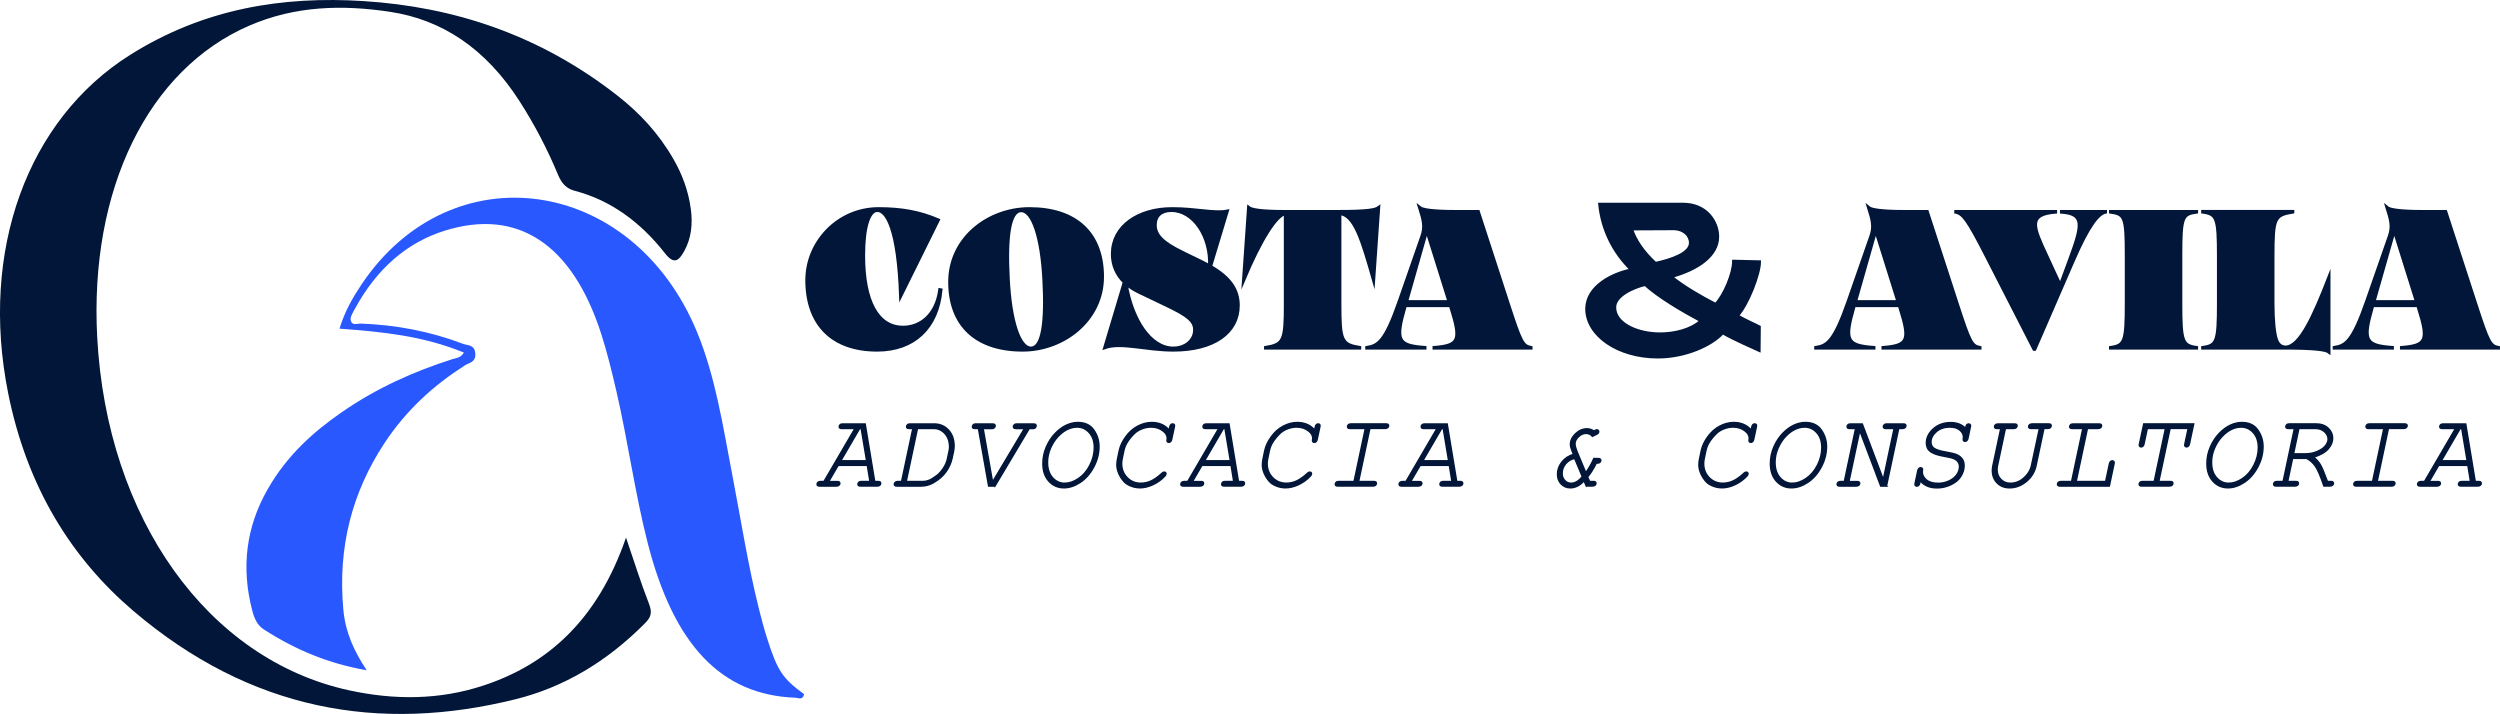
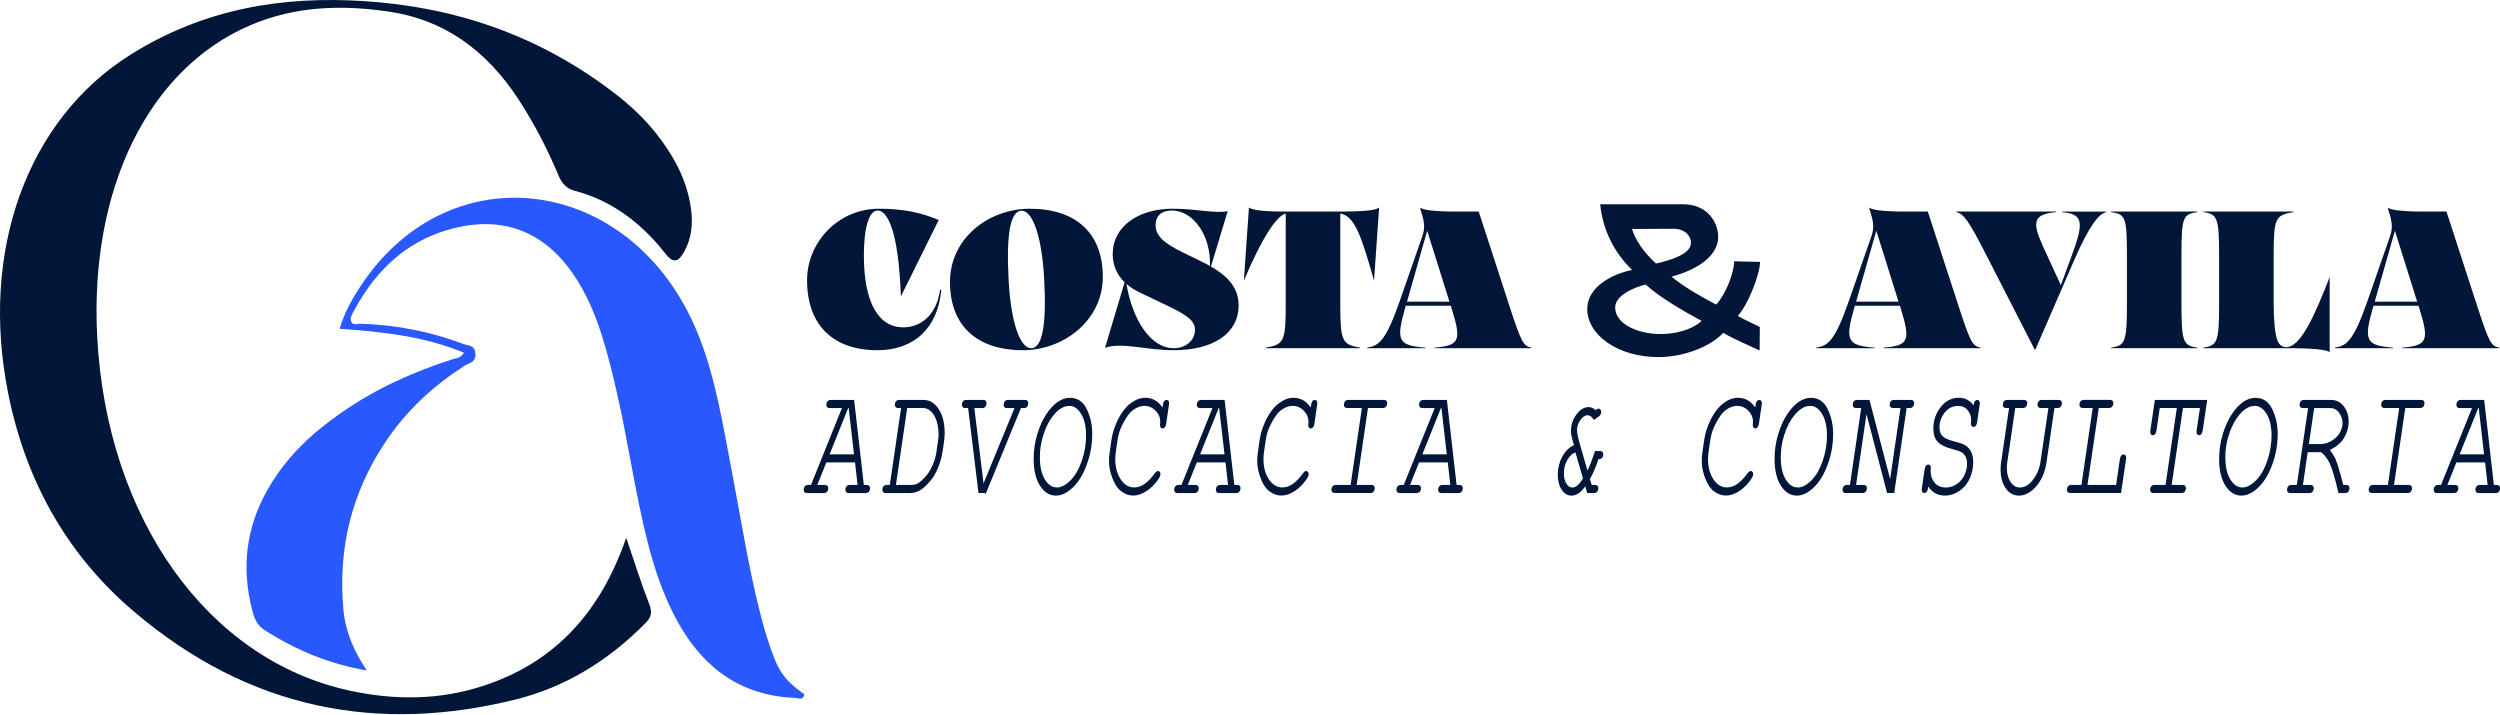
- <svg xmlns="http://www.w3.org/2000/svg" id="Layer_2" data-name="Layer 2" viewBox="0 0 828.97 236.74">
+ <svg xmlns="http://www.w3.org/2000/svg" id="Layer_2" data-name="Layer 2" viewBox="0 0 828.72 236.74">
  <defs>
    <style>
-       .cls-1, .cls-2, .cls-3 {
+       .cls-1, .cls-2 {
        fill: #011638;
      }

-       .cls-1, .cls-4 {
+       .cls-1, .cls-3 {
        stroke-width: 0px;
      }

      .cls-2 {
+         stroke: #011638;
+         stroke-miterlimit: 10;
        stroke-width: .5px;
      }

-       .cls-2, .cls-3 {
-         stroke: #011638;
-         stroke-miterlimit: 10;
-       }
- 
-       .cls-4 {
+       .cls-3 {
        fill: #2958ff;
      }
    </style>
  </defs>
  <g id="Layer_1-2" data-name="Layer 1">
    <g>
      <g>
        <path class="cls-1" d="m207.58,178.25c2.74,8,4.91,15.03,7.54,21.74,1.25,3.17.78,4.61-1.24,6.66-12.76,12.89-27.14,21.29-42.89,25.2-45.07,11.19-87.87,3.89-126.82-29.32-20.35-17.35-35.19-40.88-41.46-72.13C-6.77,83.13,9.05,39.66,43.12,18.22,67.63,2.79,93.76-1.35,120.53.36c29.92,1.9,58.39,11.11,84.33,31.44,7.1,5.57,13.49,12.3,18.5,21.05,2.84,4.96,4.91,10.39,5.72,16.53.66,4.95.13,9.65-2.17,13.84-1.9,3.45-3.5,4.49-6.4.78-8.36-10.68-18.39-17.72-29.93-20.73-2.59-.68-4.25-2.22-5.52-5.27-3.62-8.71-7.91-16.85-12.8-24.47-11.25-17.52-25.69-27.01-42.98-29.62-15.72-2.37-31.29-2-46.48,4.53-33.7,14.5-53.17,54.34-50.57,103.34,3.19,60.14,36.64,106.93,83.53,117.12,15.02,3.27,29.96,3.25,44.71-1.64,21.05-6.98,37.69-21.63,47.11-49Z" />
-         <path class="cls-4" d="m121.61,222.25c-12.48-2.15-23.59-6.72-34.19-13.58-2.09-1.35-3.08-3.55-3.77-6.2-3.79-14.47-1.94-27.78,4.95-39.98,6.48-11.46,15.26-19.25,24.74-25.82,11.61-8.04,23.96-13.52,36.7-17.59,1.22-.39,2.6-.29,3.78-2.16-13.41-5.54-27.13-6.92-41.25-7.94,1.8-5.83,4.39-10.29,7.21-14.52,29.72-44.57,89.88-36.22,111.31,15.55,6.12,14.78,8.61,31.2,11.7,47.3,2.86,14.88,5.2,29.94,8.85,44.55.8,3.19,1.64,6.38,2.62,9.48,3.53,11.13,5.18,13.59,12.38,18.85-.52,2.11-1.86,1.21-2.84,1.17-24.64-.89-40.36-17.45-49.02-51.26-4.25-16.59-6.56-33.84-10.43-50.54-1.49-6.43-3.06-12.87-5.06-19.05-9.6-29.62-27.64-41.49-51.66-34.07-12.4,3.83-22.52,12.34-29.96,25.97-.63,1.15-1.61,2.76-1.39,3.75.46,2,2.2,1.09,3.36,1.14,11.52.42,22.84,2.51,33.9,6.71,1.53.58,3.95.23,4.08,3.39.11,2.77-2.11,2.88-3.44,3.73-10.26,6.56-19.55,14.82-26.98,26.24-10.3,15.81-15.28,33.91-13.35,54.83.7,7.56,3.57,13.76,7.74,20.05Z" />
+         <path class="cls-3" d="m121.61,222.25c-12.48-2.15-23.59-6.72-34.19-13.58-2.09-1.35-3.08-3.55-3.77-6.2-3.79-14.47-1.94-27.78,4.95-39.98,6.48-11.46,15.26-19.25,24.74-25.82,11.61-8.04,23.96-13.52,36.7-17.59,1.22-.39,2.6-.29,3.78-2.16-13.41-5.54-27.13-6.92-41.25-7.94,1.8-5.83,4.39-10.29,7.21-14.52,29.72-44.57,89.88-36.22,111.31,15.55,6.12,14.78,8.61,31.2,11.7,47.3,2.86,14.88,5.2,29.94,8.85,44.55.8,3.19,1.64,6.38,2.62,9.48,3.53,11.13,5.18,13.59,12.38,18.85-.52,2.11-1.86,1.21-2.84,1.17-24.64-.89-40.36-17.45-49.02-51.26-4.25-16.59-6.56-33.84-10.43-50.54-1.49-6.43-3.06-12.87-5.06-19.05-9.6-29.62-27.64-41.49-51.66-34.07-12.4,3.83-22.52,12.34-29.96,25.97-.63,1.15-1.61,2.76-1.39,3.75.46,2,2.2,1.09,3.36,1.14,11.52.42,22.84,2.51,33.9,6.71,1.53.58,3.95.23,4.08,3.39.11,2.77-2.11,2.88-3.44,3.73-10.26,6.56-19.55,14.82-26.98,26.24-10.3,15.81-15.28,33.91-13.35,54.83.7,7.56,3.57,13.76,7.74,20.05Z" />
      </g>
      <g>
-         <path class="cls-3" d="m267.54,92.84c0-12.6,10.38-23.65,23.79-23.65,7.77,0,13.74,1.14,19.83,3.75l-12.53,25.33c-.8-22.65-4.69-28.48-7.71-28.48-2.81,0-4.56,5.56-4.56,14.87,0,15.34,4.69,23.85,13.07,23.85,5.83,0,11.06-4.09,12.19-12.46l.4.07c-1.14,12.6-8.98,19.97-21.17,19.97-14.81,0-23.32-8.44-23.32-23.25Z" />
-         <path class="cls-3" d="m314.91,93.51c0-14.67,12.93-24.32,26.47-24.32,15.34,0,24.19,8.17,24.19,22.58s-12.93,24.32-26.47,24.32c-15.41,0-24.19-8.24-24.19-22.58Zm31.22-.94c-.74-13.87-3.69-22.71-7.5-22.71s-5.09,8.24-4.29,22.85c.74,13.87,3.69,22.71,7.5,22.71s5.09-8.24,4.29-22.85Z" />
-         <path class="cls-3" d="m366.3,115.29l6.5-21.71c-2.55-2.48-3.95-5.63-3.95-9.38,0-9.18,8.58-15.01,19.83-15.01,8.11,0,14,1.67,18.29.8l-5.56,18.36c6.43,3.68,9.18,7.71,9.18,12.93,0,9.05-8.17,14.81-21.51,14.81-9.25,0-17.35-2.75-22.78-.8Zm22.78.13c4.02,0,7.04-2.61,7.04-6.03,0-2.88-2.08-4.69-9.25-8.11l-9.11-4.35c-1.67-.8-3.15-1.74-4.35-2.81,1.94,11.79,7.97,21.31,15.68,21.31Zm2.95-31.76l6.37,3.08,2.68,1.41c.4-9.71-5.29-18.36-12.66-18.36-3.35,0-5.36,1.74-5.36,4.82,0,3.42,2.55,5.9,8.98,9.04Z" />
-         <path class="cls-3" d="m426.2,100.75v-29.95c-3.08.67-8.17,8.64-13.87,22.24l1.68-24.25c.94.8,4.49,1.34,11.86,1.34h17.49c10.39,0,12.73-.54,13.8-1.34l-1.68,24.25c-3.89-13.6-6.23-21.57-11.19-22.24v29.95c0,12.26.54,13.47,6.57,14.47v.2h-31.22v-.2c6.03-1,6.57-2.21,6.57-14.47Z" />
-         <path class="cls-3" d="m481.21,102.29l-.27-.94h-14.94l-.2.67c-3.15,10.99-2.28,12.53,6.7,13.2v.2h-19.3v-.2c3.69-.6,6.03-1.74,10.79-15.41l7.5-21.51c1.14-3.22.47-5.43-.8-9.51.94.8,4.56,1.34,11.99,1.34h7.5l9.92,30.49c4.22,13,4.82,14.07,7.57,14.61v.2h-32.16v-.2c8.31-.67,9.04-2.28,5.7-12.93Zm-.74-2.28l-7.37-23.52-6.7,23.52h14.07Z" />
-         <path class="cls-3" d="m526.16,102.36c0-7.37,8.58-11.66,14.87-12.86-6.16-5.96-9.78-13.6-10.59-21.78h27.6c7.84,0,11.52,5.9,11.52,10.79,0,6.23-6.7,10.85-15.48,13.2,4.02,3.35,10.12,6.83,14.81,9.25,3.02-3.15,5.96-10.45,5.96-14.34l8.58.2c0,3.95-3.89,14.14-7.37,17.89,2.35,1.41,6.5,3.22,7.3,3.68l-.07,7.77c-.87-.4-8.98-3.95-12.06-5.83-3.62,4.02-12.26,8.04-21.51,8.04-13.27,0-23.58-7.24-23.58-16.01Zm9.25-.47c0,5.63,7.71,8.84,15.01,8.84,4.82,0,10.25-1.27,13.67-4.35-6.16-3.28-14.34-8.11-18.56-12.06-4.22,1-10.12,3.75-10.12,7.57Zm13.53-14.54c5.43-1.21,11.59-3.28,11.59-6.83,0-2.48-2.14-4.56-5.36-4.69l-14.2.07c1.27,3.89,3.95,7.77,7.97,11.46Z" />
-         <path class="cls-3" d="m630.08,102.29l-.27-.94h-14.94l-.2.67c-3.15,10.99-2.28,12.53,6.7,13.2v.2h-19.3v-.2c3.69-.6,6.03-1.74,10.79-15.41l7.5-21.51c1.14-3.22.47-5.43-.8-9.51.94.8,4.56,1.34,11.99,1.34h7.5l9.92,30.49c4.22,13,4.82,14.07,7.57,14.61v.2h-32.16v-.2c8.31-.67,9.04-2.28,5.7-12.93Zm-.74-2.28l-7.37-23.52-6.7,23.52h14.07Z" />
-         <path class="cls-3" d="m648.51,70.33v-.2h33.1v.2c-9.31.74-7.44,4.82-2.88,14.61l4.42,9.58,3.02-8.17c4.35-11.79,5.16-15.41-2.61-16.01v-.2h14.61v.2c-2.34.47-5.49,4.15-10.65,16.01l-12.8,29.48h-.27l-15.81-30.89c-6.5-12.73-7.77-13.94-10.12-14.61Z" />
-         <path class="cls-3" d="m705.05,100.61v-16.01c0-12.73-.54-13.6-5.23-14.27v-.2h28.54v.2c-4.69.67-5.23,1.54-5.23,14.27v16.01c0,12.73.54,13.94,5.23,14.61v.2h-28.54v-.2c4.69-.67,5.23-1.88,5.23-14.61Z" />
-         <path class="cls-3" d="m756.98,115.42h-26.6v-.2c4.69-.67,5.23-1.88,5.23-14.61v-15.68c0-12.73-.54-13.94-5.23-14.61v-.2h29.88v.2c-6.03,1-6.57,1.88-6.57,14.61v15.68c0,5.76.47,10.25,1.21,12.13.54,1.54,1.61,2.34,2.95,2.34,4.76,0,9.38-10.32,14.41-23.25v24.92c-1-.8-4.62-1.34-15.28-1.34Z" />
-         <path class="cls-3" d="m802,102.29l-.27-.94h-14.94l-.2.67c-3.15,10.99-2.28,12.53,6.7,13.2v.2h-19.3v-.2c3.69-.6,6.03-1.74,10.79-15.41l7.5-21.51c1.14-3.22.47-5.43-.8-9.51.94.8,4.56,1.34,11.99,1.34h7.5l9.92,30.49c4.22,13,4.82,14.07,7.57,14.61v.2h-32.16v-.2c8.31-.67,9.04-2.28,5.7-12.93Zm-.74-2.28l-7.37-23.52-6.7,23.52h14.07Z" />
+         <path class="cls-1" d="m267.54,92.84c0-12.6,10.38-23.65,23.79-23.65,7.77,0,13.74,1.14,19.83,3.75l-12.53,25.33c-.8-22.65-4.69-28.48-7.71-28.48-2.81,0-4.56,5.56-4.56,14.87,0,15.34,4.69,23.85,13.07,23.85,5.83,0,11.06-4.09,12.19-12.46l.4.07c-1.14,12.6-8.98,19.97-21.17,19.97-14.81,0-23.32-8.44-23.32-23.25Z" />
+         <path class="cls-1" d="m314.91,93.51c0-14.67,12.93-24.32,26.47-24.32,15.34,0,24.19,8.17,24.19,22.58s-12.93,24.32-26.47,24.32c-15.41,0-24.19-8.24-24.19-22.58Zm31.22-.94c-.74-13.87-3.69-22.71-7.5-22.71s-5.09,8.24-4.29,22.85c.74,13.87,3.69,22.71,7.5,22.71s5.09-8.24,4.29-22.85Z" />
+         <path class="cls-1" d="m366.3,115.29l6.5-21.71c-2.55-2.48-3.95-5.63-3.95-9.38,0-9.18,8.58-15.01,19.83-15.01,8.11,0,14,1.67,18.29.8l-5.56,18.36c6.43,3.68,9.18,7.71,9.18,12.93,0,9.05-8.17,14.81-21.51,14.81-9.25,0-17.35-2.75-22.78-.8Zm22.78.13c4.02,0,7.04-2.61,7.04-6.03,0-2.88-2.08-4.69-9.25-8.11l-9.11-4.35c-1.67-.8-3.15-1.74-4.35-2.81,1.94,11.79,7.97,21.31,15.68,21.31Zm2.95-31.76l6.37,3.08,2.68,1.41c.4-9.71-5.29-18.36-12.66-18.36-3.35,0-5.36,1.74-5.36,4.82,0,3.42,2.55,5.9,8.98,9.04Z" />
+         <path class="cls-1" d="m426.2,100.75v-29.95c-3.08.67-8.17,8.64-13.87,22.24l1.68-24.25c.94.8,4.49,1.34,11.86,1.34h17.49c10.39,0,12.73-.54,13.8-1.34l-1.68,24.25c-3.89-13.6-6.23-21.57-11.19-22.24v29.95c0,12.26.54,13.47,6.57,14.47v.2h-31.22v-.2c6.03-1,6.57-2.21,6.57-14.47Z" />
+         <path class="cls-1" d="m481.21,102.29l-.27-.94h-14.94l-.2.67c-3.15,10.99-2.28,12.53,6.7,13.2v.2h-19.3v-.2c3.69-.6,6.03-1.74,10.79-15.41l7.5-21.51c1.14-3.22.47-5.43-.8-9.51.94.8,4.56,1.34,11.99,1.34h7.5l9.92,30.49c4.22,13,4.82,14.07,7.57,14.61v.2h-32.16v-.2c8.31-.67,9.04-2.28,5.7-12.93Zm-.74-2.28l-7.37-23.52-6.7,23.52h14.07Z" />
+         <path class="cls-1" d="m526.16,102.36c0-7.37,8.58-11.66,14.87-12.86-6.16-5.96-9.78-13.6-10.59-21.78h27.6c7.84,0,11.52,5.9,11.52,10.79,0,6.23-6.7,10.85-15.48,13.2,4.02,3.35,10.12,6.83,14.81,9.25,3.02-3.15,5.96-10.45,5.96-14.34l8.58.2c0,3.95-3.89,14.14-7.37,17.89,2.35,1.41,6.5,3.22,7.3,3.68l-.07,7.77c-.87-.4-8.98-3.95-12.06-5.83-3.62,4.02-12.26,8.04-21.51,8.04-13.27,0-23.58-7.24-23.58-16.01Zm9.25-.47c0,5.63,7.71,8.84,15.01,8.84,4.82,0,10.25-1.27,13.67-4.35-6.16-3.28-14.34-8.11-18.56-12.06-4.22,1-10.12,3.75-10.12,7.57Zm13.53-14.54c5.43-1.21,11.59-3.28,11.59-6.83,0-2.48-2.14-4.56-5.36-4.69l-14.2.07c1.27,3.89,3.95,7.77,7.97,11.46Z" />
+         <path class="cls-1" d="m630.08,102.29l-.27-.94h-14.94l-.2.67c-3.15,10.99-2.28,12.53,6.7,13.2v.2h-19.3v-.2c3.69-.6,6.03-1.74,10.79-15.41l7.5-21.51c1.14-3.22.47-5.43-.8-9.51.94.8,4.56,1.34,11.99,1.34h7.5l9.92,30.49c4.22,13,4.82,14.07,7.57,14.61v.2h-32.16v-.2c8.31-.67,9.04-2.28,5.7-12.93Zm-.74-2.28l-7.37-23.52-6.7,23.52h14.07Z" />
+         <path class="cls-1" d="m648.51,70.33v-.2h33.1v.2c-9.31.74-7.44,4.82-2.88,14.61l4.42,9.58,3.02-8.17c4.35-11.79,5.16-15.41-2.61-16.01v-.2h14.61v.2c-2.34.47-5.49,4.15-10.65,16.01l-12.8,29.48h-.27l-15.81-30.89c-6.5-12.73-7.77-13.94-10.12-14.61Z" />
+         <path class="cls-1" d="m705.05,100.61v-16.01c0-12.73-.54-13.6-5.23-14.27v-.2h28.54v.2c-4.69.67-5.23,1.54-5.23,14.27v16.01c0,12.73.54,13.94,5.23,14.61v.2h-28.54v-.2c4.69-.67,5.23-1.88,5.23-14.61Z" />
+         <path class="cls-1" d="m756.98,115.42h-26.6v-.2c4.69-.67,5.23-1.88,5.23-14.61v-15.68c0-12.73-.54-13.94-5.23-14.61v-.2h29.88v.2c-6.03,1-6.57,1.88-6.57,14.61v15.68c0,5.76.47,10.25,1.21,12.13.54,1.54,1.61,2.34,2.95,2.34,4.76,0,9.38-10.32,14.41-23.25v24.92c-1-.8-4.62-1.34-15.28-1.34Z" />
+         <path class="cls-1" d="m802,102.29l-.27-.94h-14.94l-.2.67c-3.15,10.99-2.28,12.53,6.7,13.2v.2h-19.3v-.2c3.69-.6,6.03-1.74,10.79-15.41l7.5-21.51c1.14-3.22.47-5.43-.8-9.51.94.8,4.56,1.34,11.99,1.34h7.5l9.92,30.49c4.22,13,4.82,14.07,7.57,14.61v.2h-32.16v-.2c8.31-.67,9.04-2.28,5.7-12.93Zm-.74-2.28l-7.37-23.52-6.7,23.52h14.07Z" />
      </g>
      <g>
-         <path class="cls-2" d="m287.62,154.29h-9.7l-3.15,5.4h2.83c.34,0,.57.05.69.15s.18.24.18.43c0,.25-.1.46-.3.63s-.49.26-.88.26h-5.5c-.33,0-.55-.05-.67-.16s-.18-.25-.18-.44c0-.23.1-.44.29-.62s.48-.26.87-.26h1.12l10.28-17.61h-4.36c-.33,0-.55-.05-.67-.15s-.18-.25-.18-.45c0-.23.1-.44.29-.62s.48-.26.87-.26h7.42l3.16,19.09h1.14c.33,0,.55.05.67.15s.18.24.18.43c0,.25-.1.46-.29.63s-.48.26-.87.26h-5.52c-.33,0-.55-.05-.67-.16s-.18-.25-.18-.44c0-.23.1-.44.29-.62s.48-.26.87-.26h2.83l-.88-5.4Zm-.25-1.48l-1.79-10.74h-.54l-6.26,10.74h8.6Z" />
-         <path class="cls-2" d="m298.97,159.68l3.74-17.61h-1.23c-.33,0-.55-.05-.67-.15s-.18-.25-.18-.45c0-.23.1-.44.29-.62s.48-.26.87-.26h7.93c1.91,0,3.5.67,4.75,2s1.89,3.11,1.89,5.31c0,.59-.08,1.24-.23,1.95l-.44,2.04c-.32,1.52-.97,3.01-1.96,4.45s-2.43,2.7-4.33,3.78c-1.23.69-2.58,1.04-4.06,1.04h-7.93c-.33,0-.55-.05-.67-.16s-.18-.25-.18-.44c0-.23.1-.44.29-.62s.48-.26.87-.26h1.23Zm1.49,0h5.36c.8,0,1.53-.13,2.21-.39s1.56-.8,2.65-1.63c.77-.59,1.49-1.39,2.16-2.42s1.11-2.04,1.32-3.03l.56-2.67c.11-.46.16-.88.16-1.27,0-1.89-.52-3.39-1.55-4.52s-2.29-1.69-3.76-1.69h-5.36l-3.74,17.61Z" />
-         <path class="cls-2" d="m329.89,161.16h-2.06l-3.38-19.09h-1.14c-.26,0-.43-.02-.53-.06s-.17-.11-.23-.2-.09-.21-.09-.33c0-.15.05-.3.15-.45s.22-.25.36-.33.36-.11.65-.11h5.48c.27,0,.45.02.54.06s.16.11.23.2.1.2.1.32c0,.16-.05.32-.15.47s-.22.25-.36.33-.36.11-.67.11h-2.81l3.11,17.61h.11l10.51-17.61h-2.81c-.27,0-.45-.02-.54-.06s-.17-.11-.23-.2-.09-.21-.09-.33c0-.15.05-.3.15-.45s.22-.25.36-.33.36-.11.67-.11h5.48c.26,0,.43.02.53.06s.17.11.23.2.09.2.09.32c0,.16-.05.32-.14.47s-.21.25-.36.33-.37.11-.66.11h-1.12l-11.37,19.09Z" />
-         <path class="cls-2" d="m352.82,161.74c-2,0-3.67-.72-5-2.17s-2-3.4-2-5.86c0-1.93.39-3.78,1.16-5.54s1.75-3.24,2.92-4.45,2.39-2.11,3.66-2.71,2.55-.9,3.85-.9c2.37,0,4.12.83,5.27,2.49s1.72,3.47,1.72,5.44c0,2.36-.58,4.63-1.75,6.82s-2.65,3.88-4.46,5.08-3.6,1.79-5.37,1.79Zm.26-1.48c1.46,0,2.98-.52,4.54-1.57s2.83-2.53,3.8-4.45,1.45-3.85,1.45-5.81c0-2.09-.56-3.75-1.67-4.98s-2.46-1.85-4.03-1.85c-1.1,0-2.19.26-3.26.78s-2.1,1.3-3.09,2.35-1.82,2.33-2.49,3.86-1,3.1-1,4.7c0,2.17.56,3.87,1.68,5.12s2.48,1.86,4.07,1.86Z" />
-         <path class="cls-2" d="m387.67,142.61l.23-1.04c.07-.35.19-.6.36-.76s.37-.23.59-.23c.18,0,.32.05.43.16s.17.23.17.39c0,.09-.02.24-.07.44l-.88,4.1c-.07.36-.19.62-.36.77s-.37.23-.59.23c-.16,0-.3-.06-.41-.17s-.17-.24-.17-.38c0-.08.01-.2.04-.34s.04-.3.04-.45c0-.89-.43-1.68-1.3-2.37-1.12-.91-2.49-1.37-4.1-1.37-1.11,0-2.23.25-3.36.74-.86.38-1.56.83-2.11,1.37-1.02.98-1.86,2.03-2.53,3.13-.46.76-.8,1.65-1.02,2.67l-.54,2.58c-.12.55-.18,1.1-.18,1.63,0,1.86.61,3.42,1.83,4.67s2.74,1.87,4.55,1.87c1.23,0,2.41-.27,3.52-.81s2.28-1.38,3.49-2.51c.26-.25.5-.37.74-.37.19,0,.33.05.43.15s.15.23.15.38c0,.25-.13.5-.39.77-1.14,1.21-2.45,2.15-3.93,2.84s-2.92,1.03-4.3,1.03c-1.17,0-2.29-.24-3.34-.72-.79-.35-1.41-.77-1.86-1.25-.7-.74-1.29-1.61-1.75-2.63s-.69-2-.69-2.96c0-.63.06-1.26.19-1.88l.63-3.01c.32-1.45,1.03-2.94,2.14-4.47s2.43-2.7,3.96-3.5,3.07-1.2,4.61-1.2c1.22,0,2.31.21,3.27.62s1.79,1.04,2.5,1.87Z" />
-         <path class="cls-2" d="m408.24,154.29h-9.7l-3.15,5.4h2.83c.34,0,.57.05.69.15s.18.24.18.43c0,.25-.1.46-.3.63s-.49.26-.88.26h-5.5c-.33,0-.55-.05-.67-.16s-.18-.25-.18-.44c0-.23.1-.44.29-.62s.48-.26.87-.26h1.12l10.28-17.61h-4.36c-.33,0-.55-.05-.67-.15s-.18-.25-.18-.45c0-.23.1-.44.29-.62s.48-.26.87-.26h7.42l3.16,19.09h1.14c.33,0,.55.05.67.15s.18.24.18.43c0,.25-.1.46-.29.63s-.48.26-.87.26h-5.52c-.33,0-.55-.05-.67-.16s-.18-.25-.18-.44c0-.23.1-.44.29-.62s.48-.26.87-.26h2.83l-.88-5.4Zm-.25-1.48l-1.79-10.74h-.54l-6.26,10.74h8.6Z" />
-         <path class="cls-2" d="m435.92,142.61l.23-1.04c.07-.35.19-.6.36-.76s.37-.23.59-.23c.18,0,.32.05.43.16s.17.23.17.39c0,.09-.02.24-.07.44l-.88,4.1c-.07.36-.19.62-.36.77s-.37.23-.59.23c-.16,0-.3-.06-.41-.17s-.17-.24-.17-.38c0-.08.01-.2.04-.34s.04-.3.04-.45c0-.89-.43-1.68-1.3-2.37-1.12-.91-2.49-1.37-4.1-1.37-1.11,0-2.23.25-3.36.74-.86.38-1.56.83-2.11,1.37-1.02.98-1.86,2.03-2.53,3.13-.46.76-.8,1.65-1.02,2.67l-.54,2.58c-.12.55-.18,1.1-.18,1.63,0,1.86.61,3.42,1.83,4.67s2.74,1.87,4.55,1.87c1.23,0,2.41-.27,3.52-.81s2.28-1.38,3.49-2.51c.26-.25.5-.37.74-.37.19,0,.33.05.43.15s.15.23.15.38c0,.25-.13.5-.39.77-1.14,1.21-2.45,2.15-3.93,2.84s-2.92,1.03-4.3,1.03c-1.17,0-2.29-.24-3.34-.72-.79-.35-1.41-.77-1.86-1.25-.7-.74-1.29-1.61-1.75-2.63s-.69-2-.69-2.96c0-.63.06-1.26.19-1.88l.63-3.01c.32-1.45,1.03-2.94,2.14-4.47s2.43-2.7,3.96-3.5,3.07-1.2,4.61-1.2c1.22,0,2.31.21,3.27.62s1.79,1.04,2.5,1.87Z" />
-         <path class="cls-2" d="m454.22,142.07l-3.74,17.61h5.06c.33,0,.55.05.67.15s.18.24.18.43c0,.25-.1.46-.29.63s-.48.26-.87.26h-11.6c-.33,0-.55-.05-.67-.16s-.18-.25-.18-.44c0-.23.1-.44.29-.62s.48-.26.87-.26h5.06l3.74-17.61h-5.06c-.33,0-.55-.05-.67-.15s-.18-.25-.18-.45c0-.23.1-.44.29-.62s.48-.26.87-.26h11.58c.34,0,.57.05.69.15s.18.24.18.43c0,.25-.1.46-.3.63s-.49.26-.86.26h-5.06Z" />
-         <path class="cls-2" d="m480.61,154.29h-9.7l-3.15,5.4h2.83c.34,0,.57.05.69.15s.18.24.18.43c0,.25-.1.46-.3.63s-.49.26-.88.26h-5.5c-.33,0-.55-.05-.67-.16s-.18-.25-.18-.44c0-.23.1-.44.29-.62s.48-.26.87-.26h1.12l10.28-17.61h-4.36c-.33,0-.55-.05-.67-.15s-.18-.25-.18-.45c0-.23.1-.44.29-.62s.48-.26.87-.26h7.42l3.16,19.09h1.14c.33,0,.55.05.67.15s.18.24.18.43c0,.25-.1.46-.29.63s-.48.26-.87.26h-5.52c-.33,0-.55-.05-.67-.16s-.18-.25-.18-.44c0-.23.1-.44.29-.62s.48-.26.87-.26h2.83l-.88-5.4Zm-.25-1.48l-1.79-10.74h-.54l-6.26,10.74h8.6Z" />
-         <path class="cls-2" d="m526.01,161.16l-.76-1.74c-1.38,1.55-2.91,2.32-4.57,2.32-1.2,0-2.2-.42-3.01-1.26s-1.21-1.92-1.21-3.24c0-1.44.48-2.78,1.45-4.02s2.25-2.08,3.86-2.54c-.48-1.17-.77-1.94-.87-2.31s-.15-.71-.15-1.03c0-1.25.56-2.42,1.69-3.51s2.4-1.63,3.81-1.63c.4,0,.79.06,1.16.18s.73.3,1.07.54c.56-.26.9-.39,1.02-.39.18,0,.32.06.43.17s.17.25.17.41c0,.18-.05.34-.16.49s-.32.3-.63.44l-1.28.62c-.29-.33-.61-.57-.96-.73s-.72-.24-1.12-.24c-.94,0-1.79.37-2.56,1.12s-1.15,1.53-1.15,2.35c0,.67.29,1.7.88,3.09l2.71,6.49c1-1.36,1.89-2.92,2.67-4.68h1.44c.26,0,.43.02.52.06s.16.11.23.21.1.21.1.33c0,.15-.06.31-.17.47s-.25.28-.41.33c-.12.06-.42.09-.91.09-.95,1.95-1.92,3.48-2.9,4.61l.69,1.51h1.25c.33,0,.55.05.67.15s.18.24.18.43c0,.25-.1.46-.29.63s-.48.26-.87.26h-2Zm-3.87-9.18c-1.23.27-2.23.88-3.01,1.82s-1.16,2-1.16,3.17c0,.95.29,1.73.87,2.36s1.29.93,2.12.93c1.3,0,2.54-.74,3.73-2.21l-2.55-6.06Z" />
-         <path class="cls-2" d="m580.66,142.61l.23-1.04c.07-.35.19-.6.36-.76s.37-.23.59-.23c.18,0,.32.05.43.16s.17.23.17.39c0,.09-.02.24-.07.44l-.88,4.1c-.07.36-.19.62-.36.77s-.37.23-.59.23c-.16,0-.3-.06-.41-.17s-.17-.24-.17-.38c0-.08.01-.2.04-.34s.04-.3.04-.45c0-.89-.43-1.68-1.3-2.37-1.12-.91-2.49-1.37-4.1-1.37-1.11,0-2.23.25-3.36.74-.86.38-1.56.83-2.11,1.37-1.02.98-1.86,2.03-2.53,3.13-.46.76-.8,1.65-1.02,2.67l-.54,2.58c-.12.55-.18,1.1-.18,1.63,0,1.86.61,3.42,1.83,4.67s2.74,1.87,4.55,1.87c1.23,0,2.41-.27,3.52-.81s2.28-1.38,3.49-2.51c.26-.25.5-.37.74-.37.19,0,.33.05.43.15s.15.23.15.38c0,.25-.13.5-.39.77-1.14,1.21-2.45,2.15-3.93,2.84s-2.92,1.03-4.3,1.03c-1.17,0-2.29-.24-3.34-.72-.79-.35-1.41-.77-1.86-1.25-.7-.74-1.29-1.61-1.75-2.63s-.69-2-.69-2.96c0-.63.06-1.26.19-1.88l.63-3.01c.32-1.45,1.03-2.94,2.14-4.47s2.43-2.7,3.96-3.5,3.07-1.2,4.61-1.2c1.22,0,2.31.21,3.27.62s1.79,1.04,2.5,1.87Z" />
-         <path class="cls-2" d="m594.06,161.74c-2,0-3.67-.72-5-2.17s-2-3.4-2-5.86c0-1.93.39-3.78,1.16-5.54s1.75-3.24,2.92-4.45,2.39-2.11,3.66-2.71,2.55-.9,3.85-.9c2.37,0,4.12.83,5.27,2.49s1.72,3.47,1.72,5.44c0,2.36-.58,4.63-1.75,6.82s-2.65,3.88-4.46,5.08-3.6,1.79-5.37,1.79Zm.26-1.48c1.46,0,2.98-.52,4.54-1.57s2.83-2.53,3.8-4.45,1.45-3.85,1.45-5.81c0-2.09-.56-3.75-1.67-4.98s-2.46-1.85-4.03-1.85c-1.1,0-2.19.26-3.26.78s-2.1,1.3-3.09,2.35-1.82,2.33-2.49,3.86-1,3.1-1,4.7c0,2.17.56,3.87,1.68,5.12s2.48,1.86,4.07,1.86Z" />
-         <path class="cls-2" d="m625.53,161.16h-1.9l-6.96-18.4-3.6,16.93h2.72c.33,0,.55.05.67.15s.18.24.18.43c0,.25-.1.46-.29.63s-.48.26-.87.26h-5.45c-.33,0-.55-.05-.67-.16s-.18-.25-.18-.44c0-.23.1-.44.29-.62s.48-.26.87-.26h1.23l3.74-17.61h-1.97c-.33,0-.55-.05-.67-.15s-.18-.25-.18-.45c0-.23.1-.44.29-.62s.48-.26.87-.26h3.85l6.98,18.44,3.6-16.96h-2.72c-.33,0-.55-.05-.67-.15s-.18-.25-.18-.45c0-.23.1-.44.29-.62s.48-.26.87-.26h5.45c.33,0,.55.05.67.15s.18.24.18.43c0,.25-.1.46-.29.63s-.48.26-.87.26h-1.23l-4.06,19.09Z" />
-         <path class="cls-2" d="m651.74,142.07c.14-.66.27-1.05.39-1.18.2-.2.43-.3.69-.3.16,0,.3.05.41.16s.17.23.17.39c0,.09-.02.24-.07.44l-.79,3.76c-.08.35-.21.6-.38.76s-.37.23-.59.23c-.16,0-.3-.05-.41-.16s-.17-.23-.17-.39c0-.08.01-.2.04-.36s.04-.32.04-.48c0-.88-.4-1.66-1.2-2.33s-1.89-1.01-3.29-1.01c-1.85,0-3.37.51-4.54,1.54s-1.77,2.17-1.77,3.42c0,.93.35,1.63,1.05,2.11.7.49,1.94.89,3.71,1.2s2.96.58,3.59.83c.87.35,1.52.83,1.97,1.44s.67,1.37.67,2.27c0,1.22-.36,2.4-1.08,3.54s-1.81,2.06-3.28,2.76-2.98,1.05-4.55,1.05c-1.28,0-2.38-.2-3.32-.61s-1.71-1-2.3-1.8l-.18.84c-.07.35-.19.6-.37.76s-.38.23-.6.23c-.16,0-.3-.05-.41-.16s-.17-.23-.17-.39c0-.11.02-.25.05-.44l.88-4.08c.07-.36.19-.62.36-.77s.37-.23.59-.23c.18,0,.32.05.43.16s.17.23.17.37c0,.08-.01.21-.04.37s-.04.33-.04.49c0,1.01.46,1.89,1.37,2.65s2.22,1.13,3.92,1.13c1.28,0,2.49-.27,3.64-.82s2.01-1.25,2.58-2.11.85-1.72.85-2.58c0-.64-.17-1.2-.51-1.67s-.86-.84-1.56-1.12c-.46-.19-1.47-.42-3.04-.7-2.1-.36-3.6-.87-4.5-1.53-.91-.66-1.37-1.62-1.37-2.88,0-1.72.77-3.28,2.3-4.66s3.46-2.07,5.77-2.07c1.03,0,1.96.16,2.78.48s1.53.81,2.13,1.47Z" />
-         <path class="cls-2" d="m677.73,142.07l-2.62,12.34c-.45,2.1-1.51,3.84-3.21,5.24s-3.54,2.09-5.55,2.09c-1.66,0-3.03-.53-4.1-1.6s-1.6-2.46-1.6-4.18c0-.47.06-.98.18-1.55l2.62-12.34h-1.23c-.33,0-.55-.05-.67-.15s-.18-.24-.18-.43c0-.25.1-.46.29-.63s.48-.26.87-.26h5.45c.33,0,.55.05.67.15s.18.24.18.43c0,.25-.1.46-.3.63s-.49.26-.86.26h-2.72l-2.62,12.34c-.09.42-.14.85-.14,1.28,0,1.32.42,2.42,1.27,3.28s1.9,1.29,3.16,1.29c1,0,1.94-.22,2.84-.65s1.75-1.12,2.57-2.07,1.34-1.99,1.59-3.14l2.64-12.34h-2.72c-.33,0-.55-.05-.68-.15s-.18-.25-.18-.45c0-.23.1-.44.3-.62s.49-.26.88-.26h5.43c.34,0,.57.05.68.15s.17.24.17.43c0,.25-.1.46-.29.63s-.48.26-.87.26h-1.23Z" />
-         <path class="cls-2" d="m692.15,142.07l-3.74,17.61h9.81l1.25-5.87c.07-.35.19-.6.37-.76s.37-.23.58-.23c.18,0,.32.05.43.16s.17.23.17.39c0,.09-.02.24-.05.44l-1.56,7.35h-16.31c-.33,0-.55-.05-.67-.16s-.18-.25-.18-.44c0-.23.1-.44.29-.62s.48-.26.87-.26h3.52l3.74-17.61h-3.52c-.33,0-.55-.05-.67-.15s-.18-.25-.18-.45c0-.23.1-.44.29-.62s.48-.26.87-.26h8.53c.33,0,.55.05.67.15s.18.24.18.43c0,.25-.1.46-.29.63s-.48.26-.87.26h-3.52Z" />
-         <path class="cls-2" d="m719.56,142.07l-3.74,17.61h3.83c.33,0,.55.05.67.15s.18.24.18.43c0,.25-.1.46-.29.63s-.48.26-.87.26h-9.16c-.33,0-.55-.05-.67-.16s-.18-.25-.18-.44c0-.23.1-.44.29-.62s.48-.26.87-.26h3.83l3.74-17.61h-6.05l-1.09,5.12c-.07.36-.19.62-.36.77s-.37.23-.59.23c-.18,0-.32-.06-.43-.17s-.17-.24-.17-.38c0-.11.02-.26.07-.46l1.41-6.59h16.54l-1.41,6.59c-.07.36-.19.62-.37.77s-.38.23-.6.23c-.16,0-.3-.06-.41-.17s-.17-.24-.17-.38c0-.11.02-.26.07-.46l1.09-5.12h-6.05Z" />
-         <path class="cls-2" d="m738.8,161.74c-2,0-3.67-.72-5-2.17s-2-3.4-2-5.86c0-1.93.39-3.78,1.16-5.54s1.75-3.24,2.92-4.45,2.39-2.11,3.66-2.71,2.55-.9,3.85-.9c2.37,0,4.12.83,5.27,2.49s1.72,3.47,1.72,5.44c0,2.36-.58,4.63-1.75,6.82s-2.65,3.88-4.46,5.08-3.6,1.79-5.37,1.79Zm.26-1.48c1.46,0,2.98-.52,4.54-1.57s2.83-2.53,3.8-4.45,1.45-3.85,1.45-5.81c0-2.09-.56-3.75-1.67-4.98s-2.46-1.85-4.03-1.85c-1.1,0-2.19.26-3.26.78s-2.1,1.3-3.09,2.35-1.82,2.33-2.49,3.86-1,3.1-1,4.7c0,2.17.56,3.87,1.68,5.12s2.48,1.86,4.07,1.86Z" />
-         <path class="cls-2" d="m760.18,151.98l-1.63,7.7h2.72c.33,0,.55.05.67.15s.18.24.18.43c0,.25-.1.46-.29.63s-.48.26-.87.26h-6.19c-.33,0-.55-.05-.67-.16s-.18-.25-.18-.44c0-.23.1-.44.29-.62s.48-.26.87-.26h1.99l3.74-17.61h-1.99c-.33,0-.55-.05-.67-.15s-.18-.25-.18-.45c0-.23.1-.44.29-.62s.48-.26.87-.26h8.91c1.62,0,2.93.47,3.93,1.4s1.5,2.04,1.5,3.33c0,1.22-.49,2.39-1.47,3.52s-2.59,2.05-4.83,2.75c.89.71,1.61,1.52,2.16,2.42s1.35,2.79,2.41,5.67h1.14c.33,0,.55.05.67.15s.18.24.18.43c0,.25-.1.46-.29.63s-.48.26-.87.26h-1.99c-1.1-3.26-2.04-5.45-2.82-6.57s-1.75-1.99-2.93-2.61h-4.68Zm.32-1.48h4.01c1.36,0,2.66-.27,3.91-.81s2.16-1.18,2.72-1.93.85-1.45.85-2.11c0-.94-.4-1.77-1.2-2.5s-1.82-1.09-3.08-1.09h-5.43l-1.79,8.44Z" />
-         <path class="cls-2" d="m791.95,142.07l-3.74,17.61h5.06c.33,0,.55.05.67.15s.18.24.18.43c0,.25-.1.46-.29.63s-.48.26-.87.26h-11.6c-.33,0-.55-.05-.67-.16s-.18-.25-.18-.44c0-.23.1-.44.29-.62s.48-.26.87-.26h5.06l3.74-17.61h-5.06c-.33,0-.55-.05-.67-.15s-.18-.25-.18-.45c0-.23.1-.44.29-.62s.48-.26.87-.26h11.58c.34,0,.57.05.69.15s.18.24.18.43c0,.25-.1.46-.3.63s-.49.26-.86.26h-5.06Z" />
-         <path class="cls-2" d="m818.34,154.29h-9.7l-3.15,5.4h2.83c.34,0,.57.05.69.15s.18.24.18.43c0,.25-.1.46-.3.63s-.49.26-.88.26h-5.5c-.33,0-.55-.05-.67-.16s-.18-.25-.18-.44c0-.23.1-.44.29-.62s.48-.26.87-.26h1.12l10.28-17.61h-4.36c-.33,0-.55-.05-.67-.15s-.18-.25-.18-.45c0-.23.1-.44.29-.62s.48-.26.87-.26h7.42l3.16,19.09h1.14c.33,0,.55.05.67.15s.18.24.18.43c0,.25-.1.46-.29.63s-.48.26-.87.26h-5.52c-.33,0-.55-.05-.67-.16s-.18-.25-.18-.44c0-.23.1-.44.29-.62s.48-.26.87-.26h2.83l-.88-5.4Zm-.25-1.48l-1.79-10.74h-.54l-6.26,10.74h8.6Z" />
+         <path class="cls-2" d="m283.63,153.04h-9.88l-3.2,7.97h2.88c.35,0,.58.07.7.22s.18.36.18.64c0,.36-.1.67-.3.93s-.5.39-.89.39h-5.6c-.33,0-.56-.08-.68-.23s-.18-.37-.18-.65c0-.35.1-.65.3-.91s.49-.39.89-.39h1.15l10.47-26h-4.44c-.33,0-.56-.07-.68-.22s-.18-.37-.18-.66c0-.35.1-.65.3-.91s.49-.39.89-.39h7.55l3.22,28.18h1.16c.33,0,.56.07.68.22s.18.36.18.64c0,.36-.1.67-.3.93s-.49.39-.89.39h-5.62c-.33,0-.56-.08-.68-.23s-.18-.37-.18-.65c0-.35.1-.65.3-.91s.49-.39.89-.39h2.88l-.89-7.97Zm-.25-2.18l-1.83-15.86h-.55l-6.37,15.86h8.75Z" />
+         <path class="cls-2" d="m295.18,161l3.81-26h-1.25c-.33,0-.56-.07-.68-.22s-.18-.37-.18-.66c0-.35.1-.65.3-.91s.49-.39.89-.39h8.07c1.94,0,3.56.99,4.84,2.96s1.92,4.58,1.92,7.84c0,.87-.08,1.83-.23,2.88l-.45,3.01c-.32,2.25-.99,4.44-2,6.57s-2.48,3.99-4.41,5.58c-1.25,1.02-2.63,1.53-4.13,1.53h-8.07c-.33,0-.56-.08-.68-.23s-.18-.37-.18-.65c0-.35.1-.65.3-.91s.49-.39.89-.39h1.25Zm1.52,0h5.46c.81,0,1.56-.19,2.25-.57s1.58-1.19,2.69-2.41c.79-.87,1.52-2.05,2.2-3.57s1.13-3.01,1.34-4.48l.57-3.94c.11-.67.16-1.3.16-1.87,0-2.79-.52-5.01-1.57-6.67s-2.33-2.49-3.83-2.49h-5.46l-3.81,26Z" />
+         <path class="cls-2" d="m326.67,163.18h-2.09l-3.44-28.18h-1.16c-.26,0-.44-.03-.54-.09s-.17-.16-.23-.3-.09-.3-.09-.49c0-.22.05-.45.15-.66s.22-.38.37-.48.36-.16.66-.16h5.58c.27,0,.46.03.55.09s.17.16.23.3.1.29.1.47c0,.24-.05.47-.15.69s-.22.38-.37.48-.37.16-.68.16h-2.86l3.17,26h.11l10.7-26h-2.86c-.27,0-.46-.03-.55-.09s-.17-.16-.23-.3-.09-.3-.09-.49c0-.22.05-.45.15-.66s.22-.38.37-.48.37-.16.68-.16h5.58c.26,0,.44.03.54.09s.17.16.23.3.09.29.09.47c0,.24-.05.47-.14.69s-.22.38-.37.48-.37.16-.67.16h-1.15l-11.58,28.18Z" />
+         <path class="cls-2" d="m350.02,164.04c-2.04,0-3.74-1.07-5.09-3.21s-2.03-5.02-2.03-8.65c0-2.85.39-5.58,1.18-8.17s1.78-4.78,2.97-6.57,2.43-3.11,3.72-4,2.6-1.32,3.92-1.32c2.41,0,4.2,1.22,5.37,3.67s1.75,5.13,1.75,8.03c0,3.48-.59,6.83-1.78,10.07s-2.7,5.74-4.55,7.5-3.67,2.65-5.47,2.65Zm.27-2.18c1.49,0,3.03-.77,4.63-2.32s2.88-3.74,3.87-6.57,1.48-5.69,1.48-8.58c0-3.08-.57-5.53-1.7-7.36s-2.5-2.74-4.1-2.74c-1.12,0-2.23.38-3.32,1.15s-2.14,1.92-3.15,3.46-1.85,3.44-2.53,5.7-1.02,4.57-1.02,6.94c0,3.2.57,5.72,1.71,7.55s2.52,2.75,4.14,2.75Z" />
+         <path class="cls-2" d="m385.49,135.8l.23-1.53c.07-.52.19-.89.37-1.12s.37-.34.6-.34c.18,0,.33.08.44.23s.17.35.17.57c0,.14-.02.35-.07.65l-.89,6.05c-.07.54-.19.92-.37,1.14s-.37.34-.6.34c-.17,0-.31-.08-.42-.25s-.17-.35-.17-.56c0-.12.01-.29.04-.51s.04-.44.04-.66c0-1.31-.44-2.48-1.32-3.5-1.15-1.35-2.54-2.02-4.17-2.02-1.13,0-2.27.36-3.42,1.09-.87.55-1.59,1.23-2.15,2.02-1.04,1.45-1.9,2.99-2.58,4.62-.47,1.12-.81,2.44-1.04,3.94l-.55,3.81c-.12.81-.18,1.62-.18,2.41,0,2.75.62,5.05,1.86,6.89s2.79,2.76,4.64,2.76c1.25,0,2.45-.4,3.59-1.19s2.32-2.03,3.55-3.71c.26-.36.51-.54.75-.54.19,0,.34.07.44.22s.15.33.15.56c0,.36-.13.74-.39,1.14-1.16,1.78-2.49,3.18-4,4.19s-2.97,1.52-4.38,1.52c-1.19,0-2.33-.35-3.4-1.06-.8-.52-1.43-1.13-1.9-1.84-.72-1.09-1.31-2.38-1.78-3.88s-.71-2.95-.71-4.37c0-.93.07-1.86.2-2.78l.64-4.44c.32-2.15,1.05-4.35,2.18-6.6s2.48-3.98,4.04-5.16,3.12-1.78,4.7-1.78c1.24,0,2.35.31,3.33.92s1.83,1.54,2.54,2.76Z" />
+         <path class="cls-2" d="m406.44,153.04h-9.88l-3.2,7.97h2.88c.35,0,.58.07.7.22s.18.36.18.64c0,.36-.1.67-.3.93s-.5.39-.89.39h-5.6c-.33,0-.56-.08-.68-.23s-.18-.37-.18-.65c0-.35.1-.65.3-.91s.49-.39.89-.39h1.15l10.47-26h-4.44c-.33,0-.56-.07-.68-.22s-.18-.37-.18-.66c0-.35.1-.65.3-.91s.49-.39.89-.39h7.55l3.22,28.18h1.16c.33,0,.56.07.68.22s.18.36.18.64c0,.36-.1.67-.3.93s-.49.39-.89.39h-5.62c-.33,0-.56-.08-.68-.23s-.18-.37-.18-.65c0-.35.1-.65.3-.91s.49-.39.89-.39h2.88l-.89-7.97Zm-.25-2.18l-1.83-15.86h-.55l-6.37,15.86h8.75Z" />
+         <path class="cls-2" d="m434.62,135.8l.23-1.53c.07-.52.19-.89.37-1.12s.37-.34.6-.34c.18,0,.33.08.44.23s.17.35.17.57c0,.14-.02.35-.07.65l-.89,6.05c-.07.54-.19.92-.37,1.14s-.37.34-.6.34c-.17,0-.31-.08-.42-.25s-.17-.35-.17-.56c0-.12.01-.29.04-.51s.04-.44.04-.66c0-1.31-.44-2.48-1.32-3.5-1.15-1.35-2.54-2.02-4.17-2.02-1.13,0-2.27.36-3.42,1.09-.87.55-1.59,1.23-2.15,2.02-1.04,1.45-1.9,2.99-2.58,4.62-.47,1.12-.81,2.44-1.04,3.94l-.55,3.81c-.12.81-.18,1.62-.18,2.41,0,2.75.62,5.05,1.86,6.89s2.79,2.76,4.64,2.76c1.25,0,2.45-.4,3.59-1.19s2.32-2.03,3.55-3.71c.26-.36.51-.54.75-.54.19,0,.34.07.44.22s.15.33.15.56c0,.36-.13.74-.39,1.14-1.16,1.78-2.49,3.18-4,4.19s-2.97,1.52-4.38,1.52c-1.19,0-2.33-.35-3.4-1.06-.8-.52-1.43-1.13-1.9-1.84-.72-1.09-1.31-2.38-1.78-3.88s-.71-2.95-.71-4.37c0-.93.07-1.86.2-2.78l.64-4.44c.32-2.15,1.05-4.35,2.18-6.6s2.48-3.98,4.04-5.16,3.12-1.78,4.7-1.78c1.24,0,2.35.31,3.33.92s1.83,1.54,2.54,2.76Z" />
+         <path class="cls-2" d="m453.25,135l-3.81,26h5.15c.33,0,.56.07.68.22s.18.36.18.64c0,.36-.1.67-.3.93s-.49.39-.89.39h-11.81c-.33,0-.56-.08-.68-.23s-.18-.37-.18-.65c0-.35.1-.65.3-.91s.49-.39.89-.39h5.15l3.81-26h-5.15c-.33,0-.56-.07-.68-.22s-.18-.37-.18-.66c0-.35.1-.65.3-.91s.49-.39.89-.39h11.79c.35,0,.58.07.7.22s.18.36.18.64c0,.36-.1.67-.3.93s-.5.39-.88.39h-5.15Z" />
+         <path class="cls-2" d="m480.12,153.04h-9.88l-3.2,7.97h2.88c.35,0,.58.07.7.22s.18.36.18.64c0,.36-.1.67-.3.93s-.5.39-.89.39h-5.6c-.33,0-.56-.08-.68-.23s-.18-.37-.18-.65c0-.35.1-.65.3-.91s.49-.39.89-.39h1.15l10.47-26h-4.44c-.33,0-.56-.07-.68-.22s-.18-.37-.18-.66c0-.35.1-.65.3-.91s.49-.39.89-.39h7.55l3.22,28.18h1.16c.33,0,.56.07.68.22s.18.36.18.64c0,.36-.1.67-.3.93s-.49.39-.89.39h-5.62c-.33,0-.56-.08-.68-.23s-.18-.37-.18-.65c0-.35.1-.65.3-.91s.49-.39.89-.39h2.88l-.89-7.97Zm-.25-2.18l-1.83-15.86h-.55l-6.37,15.86h8.75Z" />
+         <path class="cls-2" d="m526.34,163.18l-.77-2.57c-1.41,2.28-2.96,3.43-4.65,3.43-1.22,0-2.24-.62-3.06-1.86s-1.23-2.83-1.23-4.79c0-2.13.49-4.1,1.48-5.93s2.29-3.08,3.93-3.75c-.49-1.73-.78-2.87-.89-3.41s-.15-1.05-.15-1.52c0-1.85.57-3.58,1.72-5.18s2.44-2.4,3.88-2.4c.41,0,.8.09,1.18.26s.75.44,1.09.8c.57-.38.92-.57,1.04-.57.18,0,.33.08.44.25s.17.37.17.61c0,.26-.05.5-.16.73s-.32.44-.64.65l-1.31.91c-.3-.48-.62-.84-.98-1.08s-.73-.35-1.14-.35c-.95,0-1.82.55-2.6,1.65s-1.17,2.25-1.17,3.46c0,.99.3,2.51.89,4.57l2.76,9.58c1.01-2.01,1.92-4.31,2.72-6.9h1.47c.26,0,.44.03.53.09s.17.16.23.31.1.31.1.48c0,.22-.06.46-.17.7s-.25.41-.42.49c-.12.09-.43.13-.93.13-.97,2.87-1.95,5.14-2.95,6.8l.7,2.23h1.27c.33,0,.56.07.68.22s.18.36.18.64c0,.36-.1.67-.3.93s-.49.39-.89.39h-2.04Zm-3.94-13.55c-1.25.4-2.27,1.29-3.06,2.69s-1.18,2.95-1.18,4.68c0,1.4.3,2.56.89,3.48s1.31,1.38,2.16,1.38c1.32,0,2.59-1.09,3.79-3.27l-2.6-8.95Z" />
+         <path class="cls-2" d="m581.98,135.8l.23-1.53c.07-.52.19-.89.37-1.12s.37-.34.6-.34c.18,0,.33.08.44.23s.17.35.17.57c0,.14-.02.35-.07.65l-.89,6.05c-.07.54-.19.92-.37,1.14s-.37.34-.6.34c-.17,0-.31-.08-.42-.25s-.17-.35-.17-.56c0-.12.01-.29.04-.51s.04-.44.04-.66c0-1.31-.44-2.48-1.32-3.5-1.15-1.35-2.54-2.02-4.17-2.02-1.13,0-2.27.36-3.42,1.09-.87.55-1.59,1.23-2.15,2.02-1.04,1.45-1.9,2.99-2.58,4.62-.47,1.12-.81,2.44-1.04,3.94l-.55,3.81c-.12.81-.18,1.62-.18,2.41,0,2.75.62,5.05,1.86,6.89s2.79,2.76,4.64,2.76c1.25,0,2.45-.4,3.59-1.19s2.32-2.03,3.55-3.71c.26-.36.51-.54.75-.54.19,0,.34.07.44.22s.15.33.15.56c0,.36-.13.74-.39,1.14-1.16,1.78-2.49,3.18-4,4.19s-2.97,1.52-4.38,1.52c-1.19,0-2.33-.35-3.4-1.06-.8-.52-1.43-1.13-1.9-1.84-.72-1.09-1.31-2.38-1.78-3.88s-.71-2.95-.71-4.37c0-.93.07-1.86.2-2.78l.64-4.44c.32-2.15,1.05-4.35,2.18-6.6s2.48-3.98,4.04-5.16,3.12-1.78,4.7-1.78c1.24,0,2.35.31,3.33.92s1.83,1.54,2.54,2.76Z" />
+         <path class="cls-2" d="m595.62,164.04c-2.04,0-3.74-1.07-5.09-3.21s-2.03-5.02-2.03-8.65c0-2.85.39-5.58,1.18-8.17s1.78-4.78,2.97-6.57,2.43-3.11,3.72-4,2.6-1.32,3.92-1.32c2.41,0,4.2,1.22,5.37,3.67s1.75,5.13,1.75,8.03c0,3.48-.59,6.83-1.78,10.07s-2.7,5.74-4.55,7.5-3.67,2.65-5.47,2.65Zm.27-2.18c1.49,0,3.03-.77,4.63-2.32s2.88-3.74,3.87-6.57,1.48-5.69,1.48-8.58c0-3.08-.57-5.53-1.7-7.36s-2.5-2.74-4.1-2.74c-1.12,0-2.23.38-3.32,1.15s-2.14,1.92-3.15,3.46-1.85,3.44-2.53,5.7-1.02,4.57-1.02,6.94c0,3.2.57,5.72,1.71,7.55s2.52,2.75,4.14,2.75Z" />
+         <path class="cls-2" d="m627.67,163.18h-1.93l-7.09-27.17-3.67,24.99h2.77c.33,0,.56.07.68.22s.18.36.18.64c0,.36-.1.67-.3.93s-.49.39-.89.39h-5.55c-.33,0-.56-.08-.68-.23s-.18-.37-.18-.65c0-.35.1-.65.3-.91s.49-.39.89-.39h1.25l3.81-26h-2c-.33,0-.56-.07-.68-.22s-.18-.37-.18-.66c0-.35.1-.65.3-.91s.49-.39.89-.39h3.92l7.11,27.22,3.67-25.04h-2.77c-.33,0-.56-.07-.68-.22s-.18-.37-.18-.66c0-.35.1-.65.3-.91s.49-.39.89-.39h5.55c.33,0,.56.07.68.22s.18.36.18.64c0,.36-.1.67-.3.93s-.49.39-.89.39h-1.25l-4.13,28.18Z" />
+         <path class="cls-2" d="m654.36,135c.14-.97.27-1.55.39-1.74.2-.29.44-.44.7-.44.17,0,.31.08.42.23s.17.35.17.57c0,.14-.02.35-.07.65l-.81,5.55c-.08.52-.21.89-.38,1.12s-.37.34-.6.34c-.17,0-.31-.08-.42-.23s-.17-.35-.17-.57c0-.12.01-.3.04-.53s.04-.47.04-.71c0-1.3-.41-2.44-1.22-3.44s-1.93-1.49-3.35-1.49c-1.89,0-3.43.76-4.63,2.27s-1.8,3.2-1.8,5.05c0,1.37.36,2.4,1.07,3.11.72.73,1.97,1.31,3.78,1.76s3.02.86,3.65,1.22c.88.52,1.55,1.23,2,2.13s.68,2.02.68,3.35c0,1.8-.37,3.54-1.1,5.23s-1.85,3.04-3.34,4.07-3.04,1.54-4.64,1.54c-1.3,0-2.43-.3-3.38-.9s-1.74-1.48-2.34-2.66l-.18,1.25c-.07.52-.2.89-.38,1.12s-.38.34-.61.34c-.17,0-.31-.08-.42-.23s-.17-.35-.17-.57c0-.16.02-.37.05-.65l.89-6.02c.07-.54.19-.92.37-1.14s.37-.34.6-.34c.18,0,.33.08.44.23s.17.34.17.54c0,.12-.01.3-.04.54s-.04.48-.04.73c0,1.49.47,2.79,1.4,3.91s2.26,1.67,3.99,1.67c1.3,0,2.54-.4,3.7-1.21s2.04-1.84,2.62-3.11.87-2.54.87-3.8c0-.95-.17-1.77-.52-2.47s-.88-1.25-1.59-1.66c-.47-.28-1.5-.62-3.1-1.04-2.14-.54-3.66-1.29-4.58-2.26-.93-.97-1.4-2.39-1.4-4.26,0-2.54.78-4.84,2.34-6.88s3.52-3.06,5.87-3.06c1.05,0,1.99.24,2.83.71s1.56,1.2,2.17,2.17Z" />
+         <path class="cls-2" d="m680.81,135l-2.67,18.22c-.45,3.1-1.54,5.67-3.27,7.73s-3.61,3.09-5.65,3.09c-1.69,0-3.08-.79-4.17-2.36s-1.63-3.63-1.63-6.18c0-.69.06-1.45.18-2.28l2.67-18.22h-1.25c-.33,0-.56-.07-.68-.22s-.18-.36-.18-.64c0-.36.1-.67.3-.93s.49-.39.89-.39h5.55c.33,0,.56.07.68.22s.18.36.18.64c0,.36-.1.67-.3.93s-.5.39-.88.39h-2.77l-2.67,18.22c-.1.62-.14,1.25-.14,1.89,0,1.96.43,3.57,1.3,4.84s1.94,1.91,3.21,1.91c1.01,0,1.98-.32,2.89-.96s1.78-1.66,2.61-3.05,1.37-2.94,1.62-4.63l2.68-18.22h-2.77c-.33,0-.56-.07-.69-.22s-.19-.37-.19-.66c0-.35.1-.65.3-.91s.5-.39.89-.39h5.53c.35,0,.58.07.69.22s.17.36.17.64c0,.36-.1.67-.3.93s-.49.39-.89.39h-1.25Z" />
+         <path class="cls-2" d="m695.5,135l-3.81,26h9.99l1.27-8.67c.07-.52.2-.89.38-1.12s.38-.34.59-.34c.18,0,.33.08.44.23s.17.35.17.57c0,.14-.02.35-.05.65l-1.59,10.85h-16.61c-.33,0-.56-.08-.68-.23s-.18-.37-.18-.65c0-.35.1-.65.3-.91s.49-.39.89-.39h3.58l3.81-26h-3.58c-.33,0-.56-.07-.68-.22s-.18-.37-.18-.66c0-.35.1-.65.3-.91s.49-.39.89-.39h8.68c.33,0,.56.07.68.22s.18.36.18.64c0,.36-.1.67-.3.93s-.49.39-.89.39h-3.58Z" />
+         <path class="cls-2" d="m723.4,135l-3.81,26h3.9c.33,0,.56.07.68.22s.18.36.18.64c0,.36-.1.67-.3.93s-.49.39-.89.39h-9.32c-.33,0-.56-.08-.68-.23s-.18-.37-.18-.65c0-.35.1-.65.3-.91s.49-.39.89-.39h3.9l3.81-26h-6.16l-1.11,7.55c-.07.54-.19.92-.37,1.14s-.37.34-.6.34c-.18,0-.33-.08-.44-.25s-.17-.35-.17-.56c0-.16.02-.38.07-.67l1.43-9.73h16.84l-1.43,9.73c-.07.54-.2.92-.38,1.14s-.38.34-.61.34c-.17,0-.31-.08-.42-.25s-.17-.35-.17-.56c0-.16.02-.38.07-.67l1.11-7.55h-6.16Z" />
+         <path class="cls-2" d="m742.99,164.04c-2.04,0-3.74-1.07-5.09-3.21s-2.03-5.02-2.03-8.65c0-2.85.39-5.58,1.18-8.17s1.78-4.78,2.97-6.57,2.43-3.11,3.72-4,2.6-1.32,3.92-1.32c2.41,0,4.2,1.22,5.37,3.67s1.75,5.13,1.75,8.03c0,3.48-.59,6.83-1.78,10.07s-2.7,5.74-4.55,7.5-3.67,2.65-5.47,2.65Zm.27-2.18c1.49,0,3.03-.77,4.63-2.32s2.88-3.74,3.87-6.57,1.48-5.69,1.48-8.58c0-3.08-.57-5.53-1.7-7.36s-2.5-2.74-4.1-2.74c-1.12,0-2.23.38-3.32,1.15s-2.14,1.92-3.15,3.46-1.85,3.44-2.53,5.7-1.02,4.57-1.02,6.94c0,3.2.57,5.72,1.71,7.55s2.52,2.75,4.14,2.75Z" />
+         <path class="cls-2" d="m764.76,149.64l-1.66,11.37h2.77c.33,0,.56.07.68.22s.18.36.18.64c0,.36-.1.67-.3.93s-.49.39-.89.39h-6.3c-.33,0-.56-.08-.68-.23s-.18-.37-.18-.65c0-.35.1-.65.3-.91s.49-.39.89-.39h2.02l3.81-26h-2.02c-.33,0-.56-.07-.68-.22s-.18-.37-.18-.66c0-.35.1-.65.3-.91s.49-.39.89-.39h9.07c1.65,0,2.98.69,4,2.06s1.53,3.01,1.53,4.92c0,1.8-.5,3.53-1.49,5.2s-2.63,3.02-4.91,4.06c.91,1.06,1.64,2.24,2.2,3.57s1.38,4.11,2.45,8.37h1.16c.33,0,.56.07.68.22s.18.36.18.64c0,.36-.1.67-.3.93s-.49.39-.89.39h-2.02c-1.12-4.81-2.08-8.04-2.87-9.69s-1.79-2.94-2.98-3.85h-4.76Zm.32-2.18h4.08c1.38,0,2.71-.4,3.98-1.19s2.2-1.75,2.77-2.85.87-2.15.87-3.11c0-1.38-.41-2.61-1.22-3.69s-1.86-1.61-3.13-1.61h-5.53l-1.83,12.46Z" />
+         <path class="cls-2" d="m797.1,135l-3.81,26h5.15c.33,0,.56.07.68.22s.18.36.18.64c0,.36-.1.67-.3.93s-.49.39-.89.39h-11.81c-.33,0-.56-.08-.68-.23s-.18-.37-.18-.65c0-.35.1-.65.3-.91s.49-.39.89-.39h5.15l3.81-26h-5.15c-.33,0-.56-.07-.68-.22s-.18-.37-.18-.66c0-.35.1-.65.3-.91s.49-.39.89-.39h11.79c.35,0,.58.07.7.22s.18.36.18.64c0,.36-.1.67-.3.93s-.5.39-.88.39h-5.15Z" />
+         <path class="cls-2" d="m823.97,153.04h-9.88l-3.2,7.97h2.88c.35,0,.58.07.7.22s.18.36.18.64c0,.36-.1.67-.3.93s-.5.39-.89.39h-5.6c-.33,0-.56-.08-.68-.23s-.18-.37-.18-.65c0-.35.1-.65.3-.91s.49-.39.89-.39h1.15l10.47-26h-4.44c-.33,0-.56-.07-.68-.22s-.18-.37-.18-.66c0-.35.1-.65.3-.91s.49-.39.89-.39h7.55l3.22,28.18h1.16c.33,0,.56.07.68.22s.18.36.18.64c0,.36-.1.67-.3.93s-.49.39-.89.39h-5.62c-.33,0-.56-.08-.68-.23s-.18-.37-.18-.65c0-.35.1-.65.3-.91s.49-.39.89-.39h2.88l-.89-7.97Zm-.25-2.18l-1.83-15.86h-.55l-6.37,15.86h8.75Z" />
      </g>
    </g>
  </g>
</svg>
